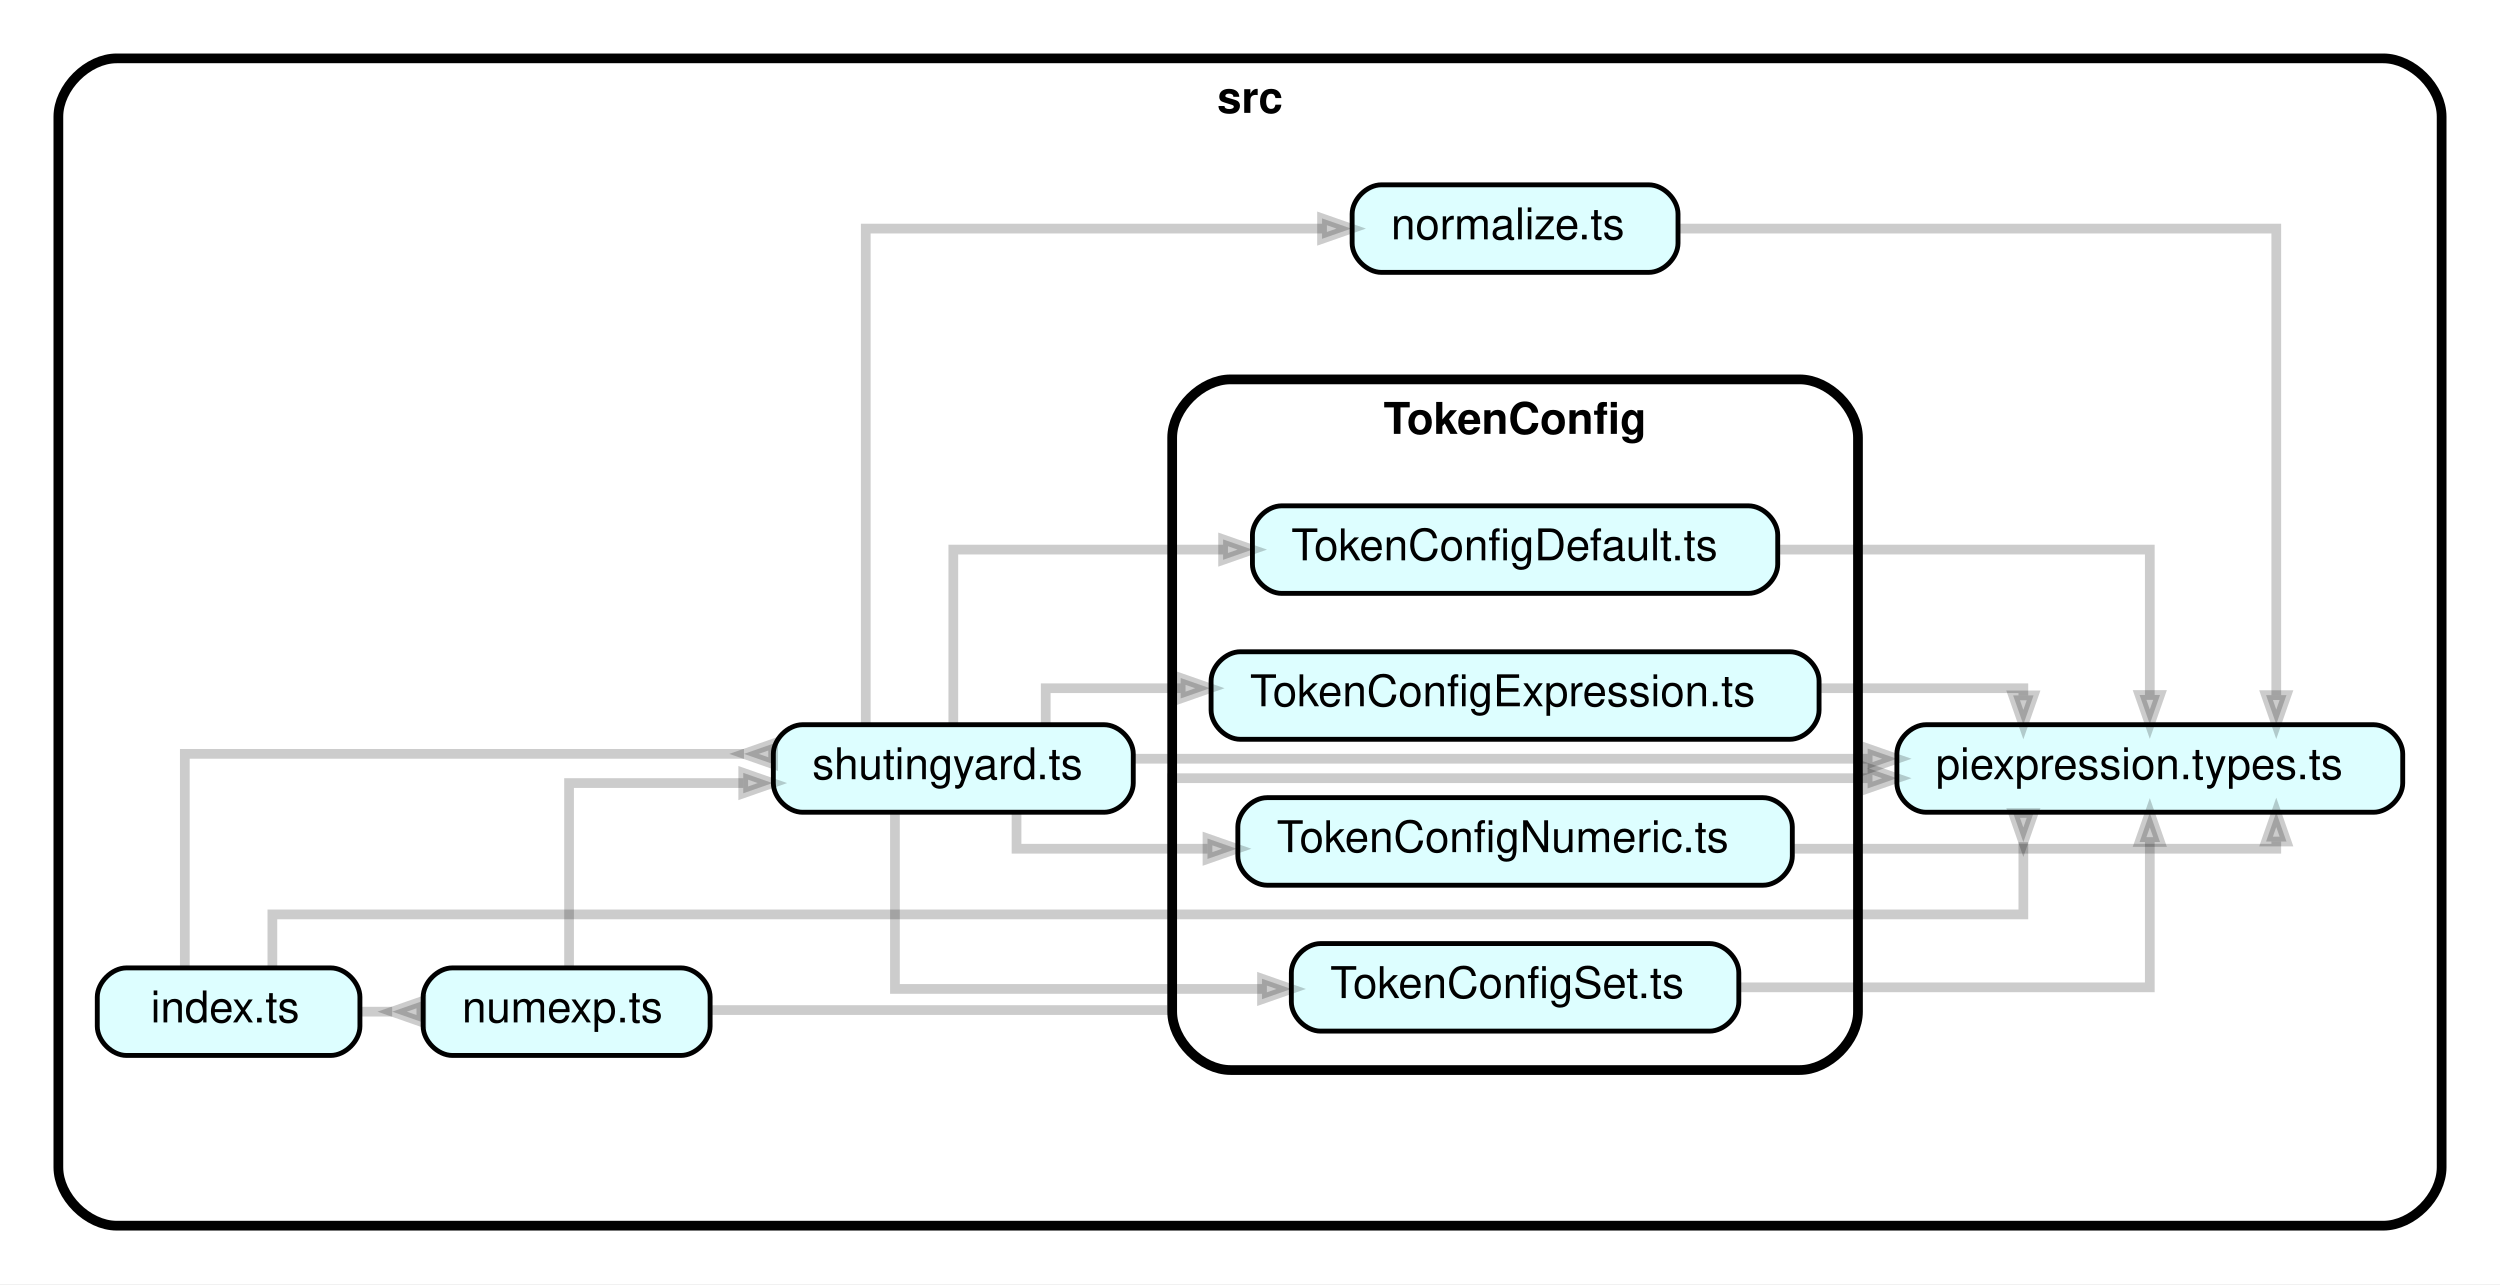
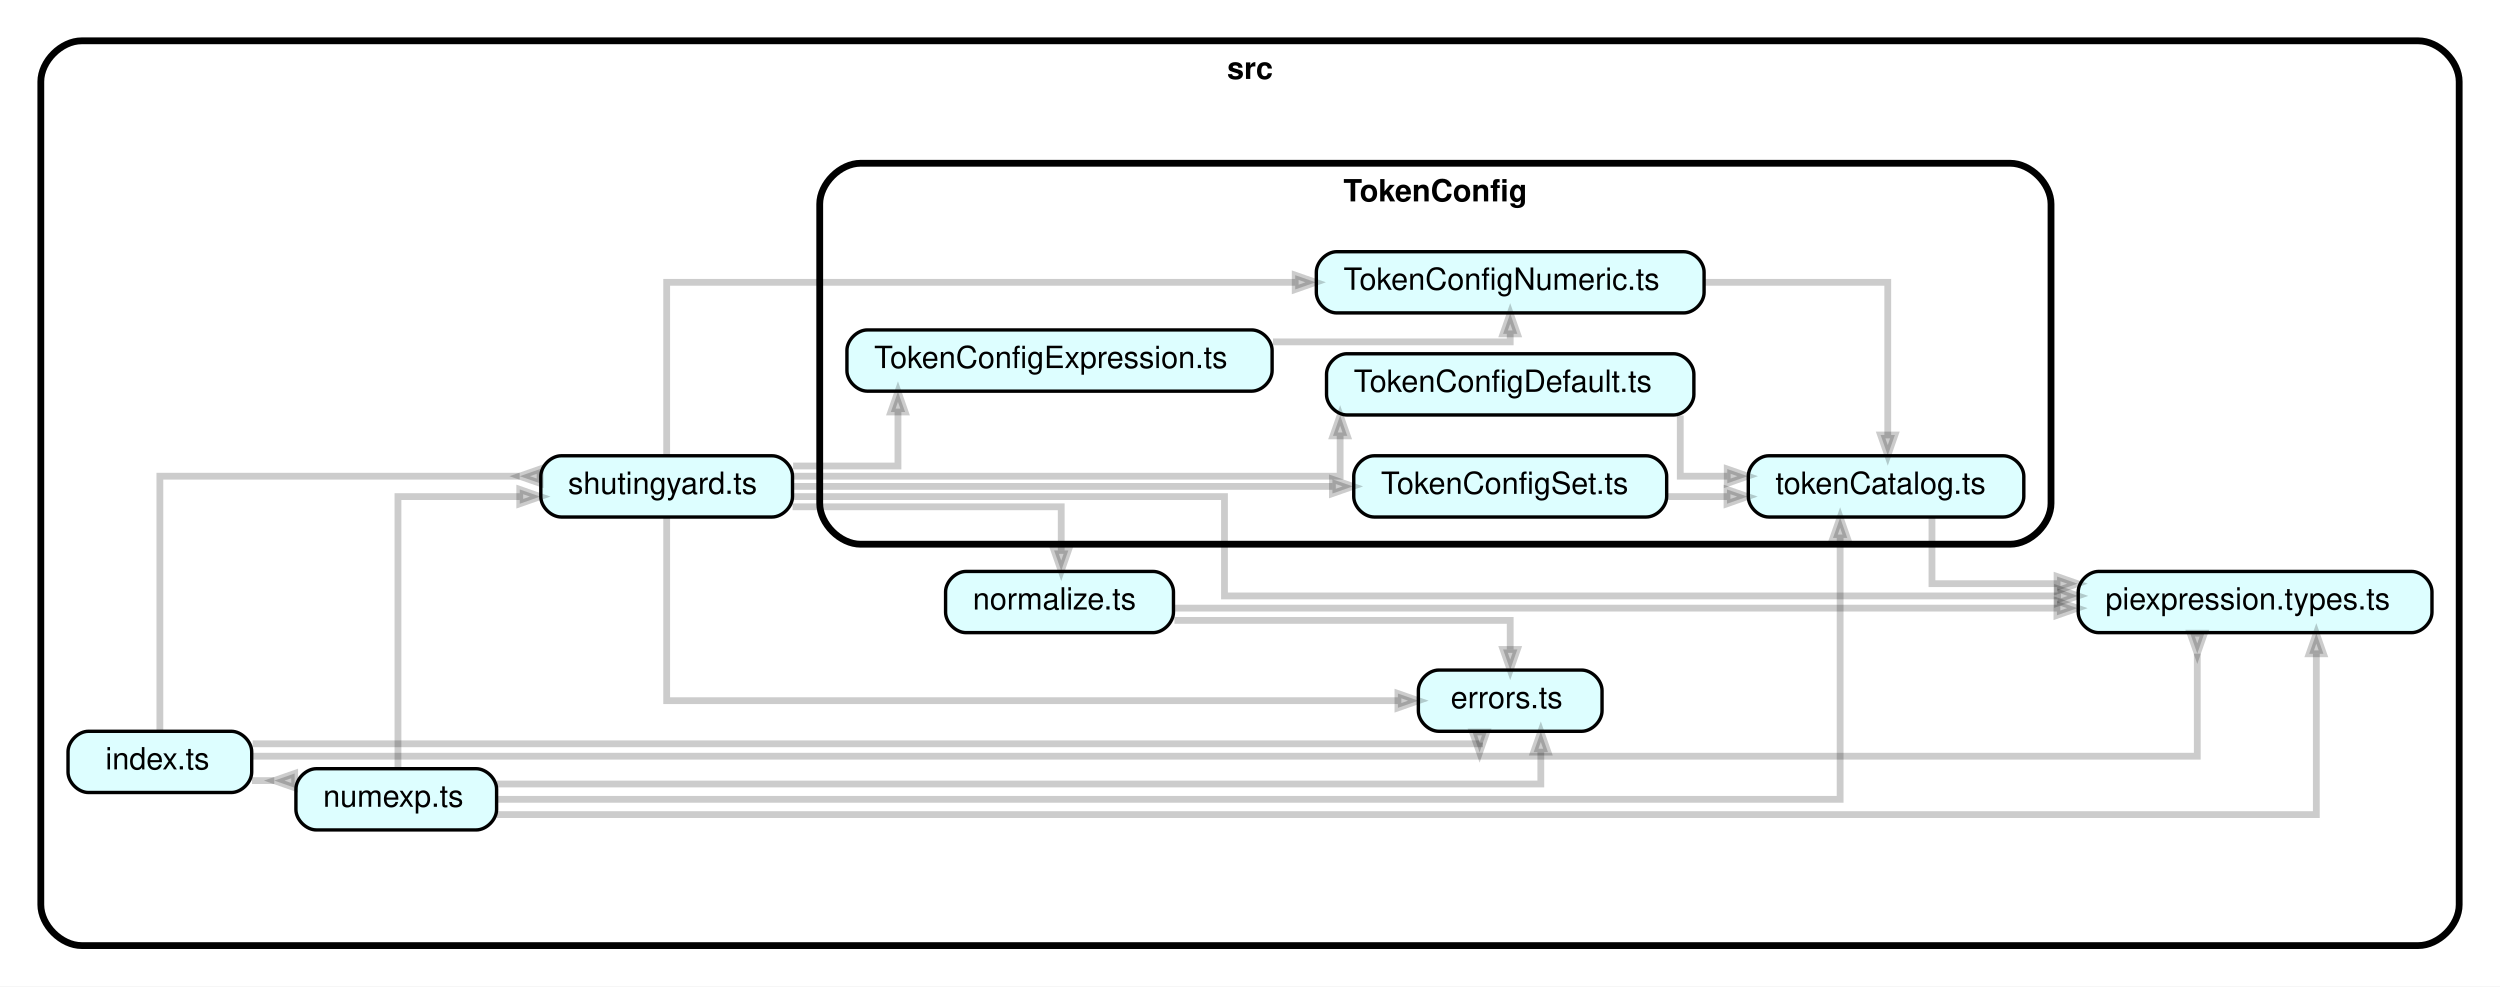
- <svg xmlns="http://www.w3.org/2000/svg" xmlns:xlink="http://www.w3.org/1999/xlink" width="514pt" height="264pt" viewBox="0.00 0.00 514.00 264.00">
-   <g id="graph0" class="graph" transform="scale(1 1) rotate(0) translate(4 260)">
-     <polygon fill="white" stroke="transparent" points="-4,4 -4,-260 510,-260 510,4 -4,4" />
+ <svg xmlns="http://www.w3.org/2000/svg" xmlns:xlink="http://www.w3.org/1999/xlink" width="735pt" height="290pt" viewBox="0.00 0.00 735.00 290.00">
+   <g id="graph0" class="graph" transform="scale(1 1) rotate(0) translate(4 286)">
+     <polygon fill="white" stroke="transparent" points="-4,4 -4,-286 731,-286 731,4 -4,4" />
    <g id="clust1" class="cluster">
-       <path fill="#ffffff" stroke="black" stroke-width="2" d="M20,-8C20,-8 486,-8 486,-8 492,-8 498,-14 498,-20 498,-20 498,-236 498,-236 498,-242 492,-248 486,-248 486,-248 20,-248 20,-248 14,-248 8,-242 8,-236 8,-236 8,-20 8,-20 8,-14 14,-8 20,-8" />
-       <text text-anchor="middle" x="253" y="-236.8" font-family="Helvetica,sans-Serif" font-weight="bold" font-size="9.00">src</text>
+       <path fill="#ffffff" stroke="black" stroke-width="2" d="M20,-8C20,-8 707,-8 707,-8 713,-8 719,-14 719,-20 719,-20 719,-262 719,-262 719,-268 713,-274 707,-274 707,-274 20,-274 20,-274 14,-274 8,-268 8,-262 8,-262 8,-20 8,-20 8,-14 14,-8 20,-8" />
+       <text text-anchor="middle" x="363.5" y="-262.8" font-family="Helvetica,sans-Serif" font-weight="bold" font-size="9.00">src</text>
    </g>
    <g id="clust2" class="cluster">
-       <path fill="#ffffff" stroke="black" stroke-width="2" d="M249,-40C249,-40 366,-40 366,-40 372,-40 378,-46 378,-52 378,-52 378,-170 378,-170 378,-176 372,-182 366,-182 366,-182 249,-182 249,-182 243,-182 237,-176 237,-170 237,-170 237,-52 237,-52 237,-46 243,-40 249,-40" />
-       <text text-anchor="middle" x="307.5" y="-170.8" font-family="Helvetica,sans-Serif" font-weight="bold" font-size="9.00">TokenConfig</text>
+       <path fill="#ffffff" stroke="black" stroke-width="2" d="M249,-126C249,-126 587,-126 587,-126 593,-126 599,-132 599,-138 599,-138 599,-226 599,-226 599,-232 593,-238 587,-238 587,-238 249,-238 249,-238 243,-238 237,-232 237,-226 237,-226 237,-138 237,-138 237,-132 243,-126 249,-126" />
+       <text text-anchor="middle" x="418" y="-226.8" font-family="Helvetica,sans-Serif" font-weight="bold" font-size="9.00">TokenConfig</text>
    </g>
    <g id="node1" class="node">
      <g id="a_node1">
        <a xlink:href="src/TokenConfig/TokenConfigDefault.ts" xlink:title="TokenConfigDefault.ts">
-           <path fill="#ddfeff" stroke="black" d="M355.5,-156C355.5,-156 259.5,-156 259.5,-156 256.5,-156 253.5,-153 253.5,-150 253.5,-150 253.5,-144 253.5,-144 253.5,-141 256.5,-138 259.5,-138 259.5,-138 355.5,-138 355.5,-138 358.5,-138 361.5,-141 361.5,-144 361.5,-144 361.5,-150 361.5,-150 361.5,-153 358.5,-156 355.5,-156" />
-           <text text-anchor="start" x="261.5" y="-144.8" font-family="Helvetica,sans-Serif" font-size="9.00">TokenConfigDefault.ts</text>
+           <path fill="#ddfeff" stroke="black" d="M488,-182C488,-182 392,-182 392,-182 389,-182 386,-179 386,-176 386,-176 386,-170 386,-170 386,-167 389,-164 392,-164 392,-164 488,-164 488,-164 491,-164 494,-167 494,-170 494,-170 494,-176 494,-176 494,-179 491,-182 488,-182" />
+           <text text-anchor="start" x="394" y="-170.8" font-family="Helvetica,sans-Serif" font-size="9.00">TokenConfigDefault.ts</text>
        </a>
      </g>
    </g>
    <g id="node2" class="node">
      <g id="a_node2">
-         <a xlink:href="src/piexpression.types.ts" xlink:title="piexpression.types.ts">
-           <path fill="#ddfeff" stroke="black" d="M484,-111C484,-111 392,-111 392,-111 389,-111 386,-108 386,-105 386,-105 386,-99 386,-99 386,-96 389,-93 392,-93 392,-93 484,-93 484,-93 487,-93 490,-96 490,-99 490,-99 490,-105 490,-105 490,-108 487,-111 484,-111" />
-           <text text-anchor="start" x="394" y="-99.8" font-family="Helvetica,sans-Serif" font-size="9.00">piexpression.types.ts</text>
+         <a xlink:href="src/TokenConfig/tokenCatalog.ts" xlink:title="tokenCatalog.ts">
+           <path fill="#ddfeff" stroke="black" d="M585,-152C585,-152 516,-152 516,-152 513,-152 510,-149 510,-146 510,-146 510,-140 510,-140 510,-137 513,-134 516,-134 516,-134 585,-134 585,-134 588,-134 591,-137 591,-140 591,-140 591,-146 591,-146 591,-149 588,-152 585,-152" />
+           <text text-anchor="start" x="518" y="-140.8" font-family="Helvetica,sans-Serif" font-size="9.00">tokenCatalog.ts</text>
        </a>
      </g>
    </g>
    <g id="edge1" class="edge">
-       <path fill="none" stroke="#000000" stroke-width="2" stroke-opacity="0.2" d="M361.71,-147C397.56,-147 438,-147 438,-147 438,-147 438,-117.11 438,-117.11" />
-       <polygon fill="#000000" fill-opacity="0.2" stroke="#000000" stroke-width="2" stroke-opacity="0.2" points="440.1,-117.11 438,-111.11 435.9,-117.11 440.1,-117.11" />
+       <path fill="none" stroke="#000000" stroke-width="2" stroke-opacity="0.2" d="M490,-163.86C490,-156.03 490,-146 490,-146 490,-146 503.81,-146 503.81,-146" />
+       <polygon fill="#000000" fill-opacity="0.2" stroke="#000000" stroke-width="2" stroke-opacity="0.2" points="503.81,-148.1 509.81,-146 503.81,-143.9 503.81,-148.1" />
+     </g>
+     <g id="node6" class="node">
+       <g id="a_node6">
+         <a xlink:href="src/piexpression.types.ts" xlink:title="piexpression.types.ts">
+           <path fill="#ddfeff" stroke="black" d="M705,-118C705,-118 613,-118 613,-118 610,-118 607,-115 607,-112 607,-112 607,-106 607,-106 607,-103 610,-100 613,-100 613,-100 705,-100 705,-100 708,-100 711,-103 711,-106 711,-106 711,-112 711,-112 711,-115 708,-118 705,-118" />
+           <text text-anchor="start" x="615" y="-106.8" font-family="Helvetica,sans-Serif" font-size="9.00">piexpression.types.ts</text>
+         </a>
+       </g>
+     </g>
+     <g id="edge5" class="edge">
+       <path fill="none" stroke="#000000" stroke-width="2" stroke-opacity="0.2" d="M564,-133.95C564,-125.57 564,-114.4 564,-114.4 564,-114.4 600.78,-114.4 600.78,-114.4" />
+       <polygon fill="#000000" fill-opacity="0.2" stroke="#000000" stroke-width="2" stroke-opacity="0.2" points="600.78,-116.5 606.78,-114.4 600.78,-112.3 600.78,-116.5" />
    </g>
    <g id="node3" class="node">
      <g id="a_node3">
        <a xlink:href="src/TokenConfig/TokenConfigExpression.ts" xlink:title="TokenConfigExpression.ts">
-           <path fill="#ddfeff" stroke="black" d="M364,-126C364,-126 251,-126 251,-126 248,-126 245,-123 245,-120 245,-120 245,-114 245,-114 245,-111 248,-108 251,-108 251,-108 364,-108 364,-108 367,-108 370,-111 370,-114 370,-114 370,-120 370,-120 370,-123 367,-126 364,-126" />
-           <text text-anchor="start" x="253" y="-114.8" font-family="Helvetica,sans-Serif" font-size="9.00">TokenConfigExpression.ts</text>
+           <path fill="#ddfeff" stroke="black" d="M364,-189C364,-189 251,-189 251,-189 248,-189 245,-186 245,-183 245,-183 245,-177 245,-177 245,-174 248,-171 251,-171 251,-171 364,-171 364,-171 367,-171 370,-174 370,-177 370,-177 370,-183 370,-183 370,-186 367,-189 364,-189" />
+           <text text-anchor="start" x="253" y="-177.8" font-family="Helvetica,sans-Serif" font-size="9.00">TokenConfigExpression.ts</text>
+         </a>
+       </g>
+     </g>
+     <g id="node4" class="node">
+       <g id="a_node4">
+         <a xlink:href="src/TokenConfig/TokenConfigNumeric.ts" xlink:title="TokenConfigNumeric.ts">
+           <path fill="#ddfeff" stroke="black" d="M491,-212C491,-212 389,-212 389,-212 386,-212 383,-209 383,-206 383,-206 383,-200 383,-200 383,-197 386,-194 389,-194 389,-194 491,-194 491,-194 494,-194 497,-197 497,-200 497,-200 497,-206 497,-206 497,-209 494,-212 491,-212" />
+           <text text-anchor="start" x="391" y="-200.8" font-family="Helvetica,sans-Serif" font-size="9.00">TokenConfigNumeric.ts</text>
        </a>
      </g>
    </g>
    <g id="edge2" class="edge">
-       <path fill="none" stroke="#000000" stroke-width="2" stroke-opacity="0.2" d="M370.1,-118.5C392.35,-118.5 412,-118.5 412,-118.5 412,-118.5 412,-117.02 412,-117.02" />
-       <polygon fill="#000000" fill-opacity="0.2" stroke="#000000" stroke-width="2" stroke-opacity="0.2" points="414.1,-117.02 412,-111.02 409.9,-117.02 414.1,-117.02" />
-     </g>
-     <g id="node4" class="node">
-       <g id="a_node4">
-         <a xlink:href="src/TokenConfig/TokenConfigNumeric.ts" xlink:title="TokenConfigNumeric.ts">
-           <path fill="#ddfeff" stroke="black" d="M358.5,-96C358.5,-96 256.5,-96 256.5,-96 253.5,-96 250.5,-93 250.5,-90 250.5,-90 250.5,-84 250.5,-84 250.5,-81 253.5,-78 256.5,-78 256.5,-78 358.5,-78 358.5,-78 361.5,-78 364.5,-81 364.5,-84 364.5,-84 364.5,-90 364.5,-90 364.5,-93 361.5,-96 358.5,-96" />
-           <text text-anchor="start" x="258.5" y="-84.8" font-family="Helvetica,sans-Serif" font-size="9.00">TokenConfigNumeric.ts</text>
-         </a>
-       </g>
+       <path fill="none" stroke="#000000" stroke-width="2" stroke-opacity="0.2" d="M370.26,-185.5C404.5,-185.5 440,-185.5 440,-185.5 440,-185.5 440,-187.84 440,-187.84" />
+       <polygon fill="#000000" fill-opacity="0.2" stroke="#000000" stroke-width="2" stroke-opacity="0.2" points="437.9,-187.84 440,-193.84 442.1,-187.84 437.9,-187.84" />
    </g>
    <g id="edge3" class="edge">
-       <path fill="none" stroke="#000000" stroke-width="2" stroke-opacity="0.2" d="M364.89,-85.5C409.55,-85.5 464,-85.5 464,-85.5 464,-85.5 464,-86.98 464,-86.98" />
-       <polygon fill="#000000" fill-opacity="0.2" stroke="#000000" stroke-width="2" stroke-opacity="0.2" points="461.9,-86.98 464,-92.98 466.1,-86.98 461.9,-86.98" />
+       <path fill="none" stroke="#000000" stroke-width="2" stroke-opacity="0.2" d="M497.13,-203C524.32,-203 551,-203 551,-203 551,-203 551,-158.11 551,-158.11" />
+       <polygon fill="#000000" fill-opacity="0.2" stroke="#000000" stroke-width="2" stroke-opacity="0.2" points="553.1,-158.11 551,-152.11 548.9,-158.11 553.1,-158.11" />
    </g>
    <g id="node5" class="node">
      <g id="a_node5">
        <a xlink:href="src/TokenConfig/TokenConfigSet.ts" xlink:title="TokenConfigSet.ts">
-           <path fill="#ddfeff" stroke="black" d="M347.5,-66C347.5,-66 267.5,-66 267.5,-66 264.5,-66 261.5,-63 261.5,-60 261.5,-60 261.5,-54 261.5,-54 261.5,-51 264.5,-48 267.5,-48 267.5,-48 347.5,-48 347.5,-48 350.5,-48 353.5,-51 353.5,-54 353.5,-54 353.5,-60 353.5,-60 353.5,-63 350.5,-66 347.5,-66" />
-           <text text-anchor="start" x="269.5" y="-54.8" font-family="Helvetica,sans-Serif" font-size="9.00">TokenConfigSet.ts</text>
+           <path fill="#ddfeff" stroke="black" d="M480,-152C480,-152 400,-152 400,-152 397,-152 394,-149 394,-146 394,-146 394,-140 394,-140 394,-137 397,-134 400,-134 400,-134 480,-134 480,-134 483,-134 486,-137 486,-140 486,-140 486,-146 486,-146 486,-149 483,-152 480,-152" />
+           <text text-anchor="start" x="402" y="-140.8" font-family="Helvetica,sans-Serif" font-size="9.00">TokenConfigSet.ts</text>
        </a>
      </g>
    </g>
    <g id="edge4" class="edge">
-       <path fill="none" stroke="#000000" stroke-width="2" stroke-opacity="0.2" d="M353.51,-57C391.08,-57 438,-57 438,-57 438,-57 438,-86.89 438,-86.89" />
-       <polygon fill="#000000" fill-opacity="0.2" stroke="#000000" stroke-width="2" stroke-opacity="0.2" points="435.9,-86.89 438,-92.89 440.1,-86.89 435.9,-86.89" />
+       <path fill="none" stroke="#000000" stroke-width="2" stroke-opacity="0.2" d="M486.22,-140C486.22,-140 503.74,-140 503.74,-140" />
+       <polygon fill="#000000" fill-opacity="0.2" stroke="#000000" stroke-width="2" stroke-opacity="0.2" points="503.74,-142.1 509.74,-140 503.74,-137.9 503.74,-142.1" />
    </g>
-     <g id="node6" class="node">
-       <g id="a_node6">
-         <a xlink:href="src/index.ts" xlink:title="index.ts">
-           <path fill="#ddfeff" stroke="black" d="M64,-61C64,-61 22,-61 22,-61 19,-61 16,-58 16,-55 16,-55 16,-49 16,-49 16,-46 19,-43 22,-43 22,-43 64,-43 64,-43 67,-43 70,-46 70,-49 70,-49 70,-55 70,-55 70,-58 67,-61 64,-61" />
-           <text text-anchor="start" x="27" y="-49.8" font-family="Helvetica,sans-Serif" font-size="9.00">index.ts</text>
+     <g id="node7" class="node">
+       <g id="a_node7">
+         <a xlink:href="src/errors.ts" xlink:title="errors.ts">
+           <path fill="#ddfeff" stroke="black" d="M461,-89C461,-89 419,-89 419,-89 416,-89 413,-86 413,-83 413,-83 413,-77 413,-77 413,-74 416,-71 419,-71 419,-71 461,-71 461,-71 464,-71 467,-74 467,-77 467,-77 467,-83 467,-83 467,-86 464,-89 461,-89" />
+           <text text-anchor="start" x="422.5" y="-77.8" font-family="Helvetica,sans-Serif" font-size="9.00">errors.ts</text>
        </a>
      </g>
    </g>
-     <g id="edge6" class="edge">
-       <path fill="none" stroke="#000000" stroke-width="2" stroke-opacity="0.2" d="M52,-61.06C52,-66.36 52,-72 52,-72 52,-72 412,-72 412,-72 412,-72 412,-86.84 412,-86.84" />
-       <polygon fill="#000000" fill-opacity="0.2" stroke="#000000" stroke-width="2" stroke-opacity="0.2" points="409.9,-92.84 412,-86.84 414.1,-92.84 409.9,-92.84" />
-     </g>
-     <g id="node7" class="node">
-       <g id="a_node7">
-         <a xlink:href="src/numexp.ts" xlink:title="numexp.ts">
-           <path fill="#ddfeff" stroke="black" d="M136,-61C136,-61 89,-61 89,-61 86,-61 83,-58 83,-55 83,-55 83,-49 83,-49 83,-46 86,-43 89,-43 89,-43 136,-43 136,-43 139,-43 142,-46 142,-49 142,-49 142,-55 142,-55 142,-58 139,-61 136,-61" />
-           <text text-anchor="start" x="91" y="-49.8" font-family="Helvetica,sans-Serif" font-size="9.00">numexp.ts</text>
+     <g id="node8" class="node">
+       <g id="a_node8">
+         <a xlink:href="src/index.ts" xlink:title="index.ts">
+           <path fill="#ddfeff" stroke="black" d="M64,-71C64,-71 22,-71 22,-71 19,-71 16,-68 16,-65 16,-65 16,-59 16,-59 16,-56 19,-53 22,-53 22,-53 64,-53 64,-53 67,-53 70,-56 70,-59 70,-59 70,-65 70,-65 70,-68 67,-71 64,-71" />
+           <text text-anchor="start" x="27" y="-59.8" font-family="Helvetica,sans-Serif" font-size="9.00">index.ts</text>
        </a>
      </g>
    </g>
-     <g id="edge5" class="edge">
-       <path fill="none" stroke="#000000" stroke-width="2" stroke-opacity="0.2" d="M70.07,-52C70.07,-52 76.63,-52 76.63,-52" />
-       <polygon fill="#000000" fill-opacity="0.2" stroke="#000000" stroke-width="2" stroke-opacity="0.2" points="82.63,-54.1 76.63,-52 82.63,-49.9 82.63,-54.1" />
+     <g id="edge8" class="edge">
+       <path fill="none" stroke="#000000" stroke-width="2" stroke-opacity="0.2" d="M70.29,-63.67C187.48,-63.67 642,-63.67 642,-63.67 642,-63.67 642,-93.83 642,-93.83" />
+       <polygon fill="#000000" fill-opacity="0.2" stroke="#000000" stroke-width="2" stroke-opacity="0.2" points="639.9,-99.83 642,-93.83 644.1,-99.83 639.9,-99.83" />
    </g>
-     <g id="node8" class="node">
-       <g id="a_node8">
-         <a xlink:href="src/shutingyard.ts" xlink:title="shutingyard.ts">
-           <path fill="#ddfeff" stroke="black" d="M223,-111C223,-111 161,-111 161,-111 158,-111 155,-108 155,-105 155,-105 155,-99 155,-99 155,-96 158,-93 161,-93 161,-93 223,-93 223,-93 226,-93 229,-96 229,-99 229,-99 229,-105 229,-105 229,-108 226,-111 223,-111" />
-           <text text-anchor="start" x="163" y="-99.8" font-family="Helvetica,sans-Serif" font-size="9.00">shutingyard.ts</text>
+     <g id="edge6" class="edge">
+       <path fill="none" stroke="#000000" stroke-width="2" stroke-opacity="0.2" d="M70.28,-67.33C158.6,-67.33 431,-67.33 431,-67.33 431,-67.33 431,-67.68 431,-67.68" />
+       <polygon fill="#000000" fill-opacity="0.2" stroke="#000000" stroke-width="2" stroke-opacity="0.2" points="428.9,-70.79 431,-64.79 433.1,-70.79 428.9,-70.79" />
+     </g>
+     <g id="node9" class="node">
+       <g id="a_node9">
+         <a xlink:href="src/numexp.ts" xlink:title="numexp.ts">
+           <path fill="#ddfeff" stroke="black" d="M136,-60C136,-60 89,-60 89,-60 86,-60 83,-57 83,-54 83,-54 83,-48 83,-48 83,-45 86,-42 89,-42 89,-42 136,-42 136,-42 139,-42 142,-45 142,-48 142,-48 142,-54 142,-54 142,-57 139,-60 136,-60" />
+           <text text-anchor="start" x="91" y="-48.8" font-family="Helvetica,sans-Serif" font-size="9.00">numexp.ts</text>
        </a>
      </g>
    </g>
    <g id="edge7" class="edge">
-       <path fill="none" stroke="#000000" stroke-width="2" stroke-opacity="0.2" d="M34,-61.23C34,-76.42 34,-105 34,-105 34,-105 148.96,-105 148.96,-105" />
-       <polygon fill="#000000" fill-opacity="0.2" stroke="#000000" stroke-width="2" stroke-opacity="0.2" points="154.96,-107.1 148.96,-105 154.96,-102.9 154.96,-107.1" />
+       <path fill="none" stroke="#000000" stroke-width="2" stroke-opacity="0.2" d="M70.07,-56.5C70.07,-56.5 76.63,-56.5 76.63,-56.5" />
+       <polygon fill="#000000" fill-opacity="0.2" stroke="#000000" stroke-width="2" stroke-opacity="0.2" points="82.63,-58.6 76.63,-56.5 82.63,-54.4 82.63,-58.6" />
    </g>
-     <g id="edge9" class="edge">
-       <path fill="none" stroke="#000000" stroke-width="2" stroke-opacity="0.2" d="M142,-52.33C178.82,-52.33 237,-52.33 237,-52.33 237,-52.33 237,-100 237,-100 237,-100 379.98,-100 379.98,-100" />
-       <polygon fill="#000000" fill-opacity="0.2" stroke="#000000" stroke-width="2" stroke-opacity="0.2" points="379.98,-102.1 385.98,-100 379.98,-97.9 379.98,-102.1" />
-     </g>
-     <g id="edge10" class="edge">
-       <path fill="none" stroke="#000000" stroke-width="2" stroke-opacity="0.2" d="M113,-61.06C113,-74.72 113,-99 113,-99 113,-99 148.81,-99 148.81,-99" />
-       <polygon fill="#000000" fill-opacity="0.2" stroke="#000000" stroke-width="2" stroke-opacity="0.2" points="148.81,-101.1 154.81,-99 148.81,-96.9 148.81,-101.1" />
-     </g>
-     <g id="edge13" class="edge">
-       <path fill="none" stroke="#000000" stroke-width="2" stroke-opacity="0.2" d="M192,-111.11C192,-124.26 192,-147 192,-147 192,-147 247.47,-147 247.47,-147" />
-       <polygon fill="#000000" fill-opacity="0.2" stroke="#000000" stroke-width="2" stroke-opacity="0.2" points="247.47,-149.1 253.47,-147 247.47,-144.9 247.47,-149.1" />
-     </g>
-     <g id="edge12" class="edge">
-       <path fill="none" stroke="#000000" stroke-width="2" stroke-opacity="0.2" d="M229.1,-104C229.1,-104 379.99,-104 379.99,-104" />
-       <polygon fill="#000000" fill-opacity="0.2" stroke="#000000" stroke-width="2" stroke-opacity="0.2" points="379.99,-106.1 385.99,-104 379.99,-101.9 379.99,-106.1" />
-     </g>
-     <g id="edge14" class="edge">
-       <path fill="none" stroke="#000000" stroke-width="2" stroke-opacity="0.2" d="M211,-111.02C211,-114.87 211,-118.5 211,-118.5 211,-118.5 238.75,-118.5 238.75,-118.5" />
-       <polygon fill="#000000" fill-opacity="0.2" stroke="#000000" stroke-width="2" stroke-opacity="0.2" points="238.75,-120.6 244.75,-118.5 238.75,-116.4 238.75,-120.6" />
-     </g>
-     <g id="edge15" class="edge">
-       <path fill="none" stroke="#000000" stroke-width="2" stroke-opacity="0.2" d="M205,-92.98C205,-89.13 205,-85.5 205,-85.5 205,-85.5 244.26,-85.5 244.26,-85.5" />
-       <polygon fill="#000000" fill-opacity="0.2" stroke="#000000" stroke-width="2" stroke-opacity="0.2" points="244.26,-87.6 250.26,-85.5 244.26,-83.4 244.26,-87.6" />
-     </g>
-     <g id="edge16" class="edge">
-       <path fill="none" stroke="#000000" stroke-width="2" stroke-opacity="0.2" d="M180,-92.83C180,-79.58 180,-56.67 180,-56.67 180,-56.67 255.47,-56.67 255.47,-56.67" />
-       <polygon fill="#000000" fill-opacity="0.2" stroke="#000000" stroke-width="2" stroke-opacity="0.2" points="255.47,-58.77 261.47,-56.67 255.47,-54.57 255.47,-58.77" />
-     </g>
-     <g id="node9" class="node">
-       <g id="a_node9">
-         <a xlink:href="src/normalize.ts" xlink:title="normalize.ts">
-           <path fill="#ddfeff" stroke="black" d="M335,-222C335,-222 280,-222 280,-222 277,-222 274,-219 274,-216 274,-216 274,-210 274,-210 274,-207 277,-204 280,-204 280,-204 335,-204 335,-204 338,-204 341,-207 341,-210 341,-210 341,-216 341,-216 341,-219 338,-222 335,-222" />
-           <text text-anchor="start" x="282" y="-210.8" font-family="Helvetica,sans-Serif" font-size="9.00">normalize.ts</text>
+     <g id="node10" class="node">
+       <g id="a_node10">
+         <a xlink:href="src/shutingyard.ts" xlink:title="shutingyard.ts">
+           <path fill="#ddfeff" stroke="black" d="M223,-152C223,-152 161,-152 161,-152 158,-152 155,-149 155,-146 155,-146 155,-140 155,-140 155,-137 158,-134 161,-134 161,-134 223,-134 223,-134 226,-134 229,-137 229,-140 229,-140 229,-146 229,-146 229,-149 226,-152 223,-152" />
+           <text text-anchor="start" x="163" y="-140.8" font-family="Helvetica,sans-Serif" font-size="9.00">shutingyard.ts</text>
        </a>
      </g>
    </g>
+     <g id="edge9" class="edge">
+       <path fill="none" stroke="#000000" stroke-width="2" stroke-opacity="0.2" d="M43,-71.31C43,-93.18 43,-146 43,-146 43,-146 148.79,-146 148.79,-146" />
+       <polygon fill="#000000" fill-opacity="0.2" stroke="#000000" stroke-width="2" stroke-opacity="0.2" points="154.79,-148.1 148.79,-146 154.79,-143.9 154.79,-148.1" />
+     </g>
+     <g id="edge15" class="edge">
+       <path fill="none" stroke="#000000" stroke-width="2" stroke-opacity="0.2" d="M142.01,-51C238.28,-51 537,-51 537,-51 537,-51 537,-127.84 537,-127.84" />
+       <polygon fill="#000000" fill-opacity="0.2" stroke="#000000" stroke-width="2" stroke-opacity="0.2" points="534.9,-127.84 537,-133.84 539.1,-127.84 534.9,-127.84" />
+     </g>
+     <g id="edge13" class="edge">
+       <path fill="none" stroke="#000000" stroke-width="2" stroke-opacity="0.2" d="M142.06,-46.5C258.21,-46.5 677,-46.5 677,-46.5 677,-46.5 677,-93.78 677,-93.78" />
+       <polygon fill="#000000" fill-opacity="0.2" stroke="#000000" stroke-width="2" stroke-opacity="0.2" points="674.9,-93.78 677,-99.78 679.1,-93.78 674.9,-93.78" />
+     </g>
+     <g id="edge12" class="edge">
+       <path fill="none" stroke="#000000" stroke-width="2" stroke-opacity="0.2" d="M142.07,-55.5C224.18,-55.5 449,-55.5 449,-55.5 449,-55.5 449,-64.88 449,-64.88" />
+       <polygon fill="#000000" fill-opacity="0.2" stroke="#000000" stroke-width="2" stroke-opacity="0.2" points="446.9,-64.88 449,-70.88 451.1,-64.88 446.9,-64.88" />
+     </g>
+     <g id="edge14" class="edge">
+       <path fill="none" stroke="#000000" stroke-width="2" stroke-opacity="0.2" d="M113,-60.19C113,-82.93 113,-140 113,-140 113,-140 148.81,-140 148.81,-140" />
+       <polygon fill="#000000" fill-opacity="0.2" stroke="#000000" stroke-width="2" stroke-opacity="0.2" points="148.81,-142.1 154.81,-140 148.81,-137.9 148.81,-142.1" />
+     </g>
+     <g id="edge19" class="edge">
+       <path fill="none" stroke="#000000" stroke-width="2" stroke-opacity="0.2" d="M229.24,-146C286.6,-146 390,-146 390,-146 390,-146 390,-157.86 390,-157.86" />
+       <polygon fill="#000000" fill-opacity="0.2" stroke="#000000" stroke-width="2" stroke-opacity="0.2" points="387.9,-157.86 390,-163.86 392.1,-157.86 387.9,-157.86" />
+     </g>
+     <g id="edge20" class="edge">
+       <path fill="none" stroke="#000000" stroke-width="2" stroke-opacity="0.2" d="M229.18,-149C245.06,-149 260,-149 260,-149 260,-149 260,-164.87 260,-164.87" />
+       <polygon fill="#000000" fill-opacity="0.2" stroke="#000000" stroke-width="2" stroke-opacity="0.2" points="257.9,-164.87 260,-170.87 262.1,-164.87 257.9,-164.87" />
+     </g>
+     <g id="edge21" class="edge">
+       <path fill="none" stroke="#000000" stroke-width="2" stroke-opacity="0.2" d="M192,-152.11C192,-168.9 192,-203 192,-203 192,-203 376.79,-203 376.79,-203" />
+       <polygon fill="#000000" fill-opacity="0.2" stroke="#000000" stroke-width="2" stroke-opacity="0.2" points="376.79,-205.1 382.79,-203 376.79,-200.9 376.79,-205.1" />
+     </g>
+     <g id="edge22" class="edge">
+       <path fill="none" stroke="#000000" stroke-width="2" stroke-opacity="0.2" d="M229.13,-143C229.13,-143 387.73,-143 387.73,-143" />
+       <polygon fill="#000000" fill-opacity="0.2" stroke="#000000" stroke-width="2" stroke-opacity="0.2" points="387.73,-145.1 393.73,-143 387.73,-140.9 387.73,-145.1" />
+     </g>
+     <g id="edge18" class="edge">
+       <path fill="none" stroke="#000000" stroke-width="2" stroke-opacity="0.2" d="M229.21,-140C277.6,-140 356,-140 356,-140 356,-140 356,-110.8 356,-110.8 356,-110.8 600.91,-110.8 600.91,-110.8" />
+       <polygon fill="#000000" fill-opacity="0.2" stroke="#000000" stroke-width="2" stroke-opacity="0.2" points="600.91,-112.9 606.91,-110.8 600.91,-108.7 600.91,-112.9" />
+     </g>
+     <g id="edge16" class="edge">
+       <path fill="none" stroke="#000000" stroke-width="2" stroke-opacity="0.2" d="M192,-133.97C192,-116.55 192,-80 192,-80 192,-80 406.99,-80 406.99,-80" />
+       <polygon fill="#000000" fill-opacity="0.2" stroke="#000000" stroke-width="2" stroke-opacity="0.2" points="406.99,-82.1 412.99,-80 406.99,-77.9 406.99,-82.1" />
+     </g>
+     <g id="node11" class="node">
+       <g id="a_node11">
+         <a xlink:href="src/normalize.ts" xlink:title="normalize.ts">
+           <path fill="#ddfeff" stroke="black" d="M335,-118C335,-118 280,-118 280,-118 277,-118 274,-115 274,-112 274,-112 274,-106 274,-106 274,-103 277,-100 280,-100 280,-100 335,-100 335,-100 338,-100 341,-103 341,-106 341,-106 341,-112 341,-112 341,-115 338,-118 335,-118" />
+           <text text-anchor="start" x="282" y="-106.8" font-family="Helvetica,sans-Serif" font-size="9.00">normalize.ts</text>
+         </a>
+       </g>
+     </g>
+     <g id="edge17" class="edge">
+       <path fill="none" stroke="#000000" stroke-width="2" stroke-opacity="0.2" d="M229.02,-137C262.97,-137 308,-137 308,-137 308,-137 308,-124.17 308,-124.17" />
+       <polygon fill="#000000" fill-opacity="0.2" stroke="#000000" stroke-width="2" stroke-opacity="0.2" points="310.1,-124.17 308,-118.17 305.9,-124.17 310.1,-124.17" />
+     </g>
    <g id="edge11" class="edge">
-       <path fill="none" stroke="#000000" stroke-width="2" stroke-opacity="0.2" d="M174,-111.08C174,-137.59 174,-213 174,-213 174,-213 267.81,-213 267.81,-213" />
-       <polygon fill="#000000" fill-opacity="0.2" stroke="#000000" stroke-width="2" stroke-opacity="0.2" points="267.81,-215.1 273.81,-213 267.81,-210.9 267.81,-215.1" />
+       <path fill="none" stroke="#000000" stroke-width="2" stroke-opacity="0.2" d="M341.2,-107.2C341.2,-107.2 600.74,-107.2 600.74,-107.2" />
+       <polygon fill="#000000" fill-opacity="0.2" stroke="#000000" stroke-width="2" stroke-opacity="0.2" points="600.74,-109.3 606.74,-107.2 600.74,-105.1 600.74,-109.3" />
    </g>
-     <g id="edge8" class="edge">
-       <path fill="none" stroke="#000000" stroke-width="2" stroke-opacity="0.2" d="M341.07,-213C387.06,-213 464,-213 464,-213 464,-213 464,-117.08 464,-117.08" />
-       <polygon fill="#000000" fill-opacity="0.2" stroke="#000000" stroke-width="2" stroke-opacity="0.2" points="466.1,-117.08 464,-111.08 461.9,-117.08 466.1,-117.08" />
+     <g id="edge10" class="edge">
+       <path fill="none" stroke="#000000" stroke-width="2" stroke-opacity="0.2" d="M341.28,-103.6C380.53,-103.6 440,-103.6 440,-103.6 440,-103.6 440,-95.06 440,-95.06" />
+       <polygon fill="#000000" fill-opacity="0.2" stroke="#000000" stroke-width="2" stroke-opacity="0.2" points="442.1,-95.06 440,-89.06 437.9,-95.06 442.1,-95.06" />
    </g>
  </g>
</svg>
